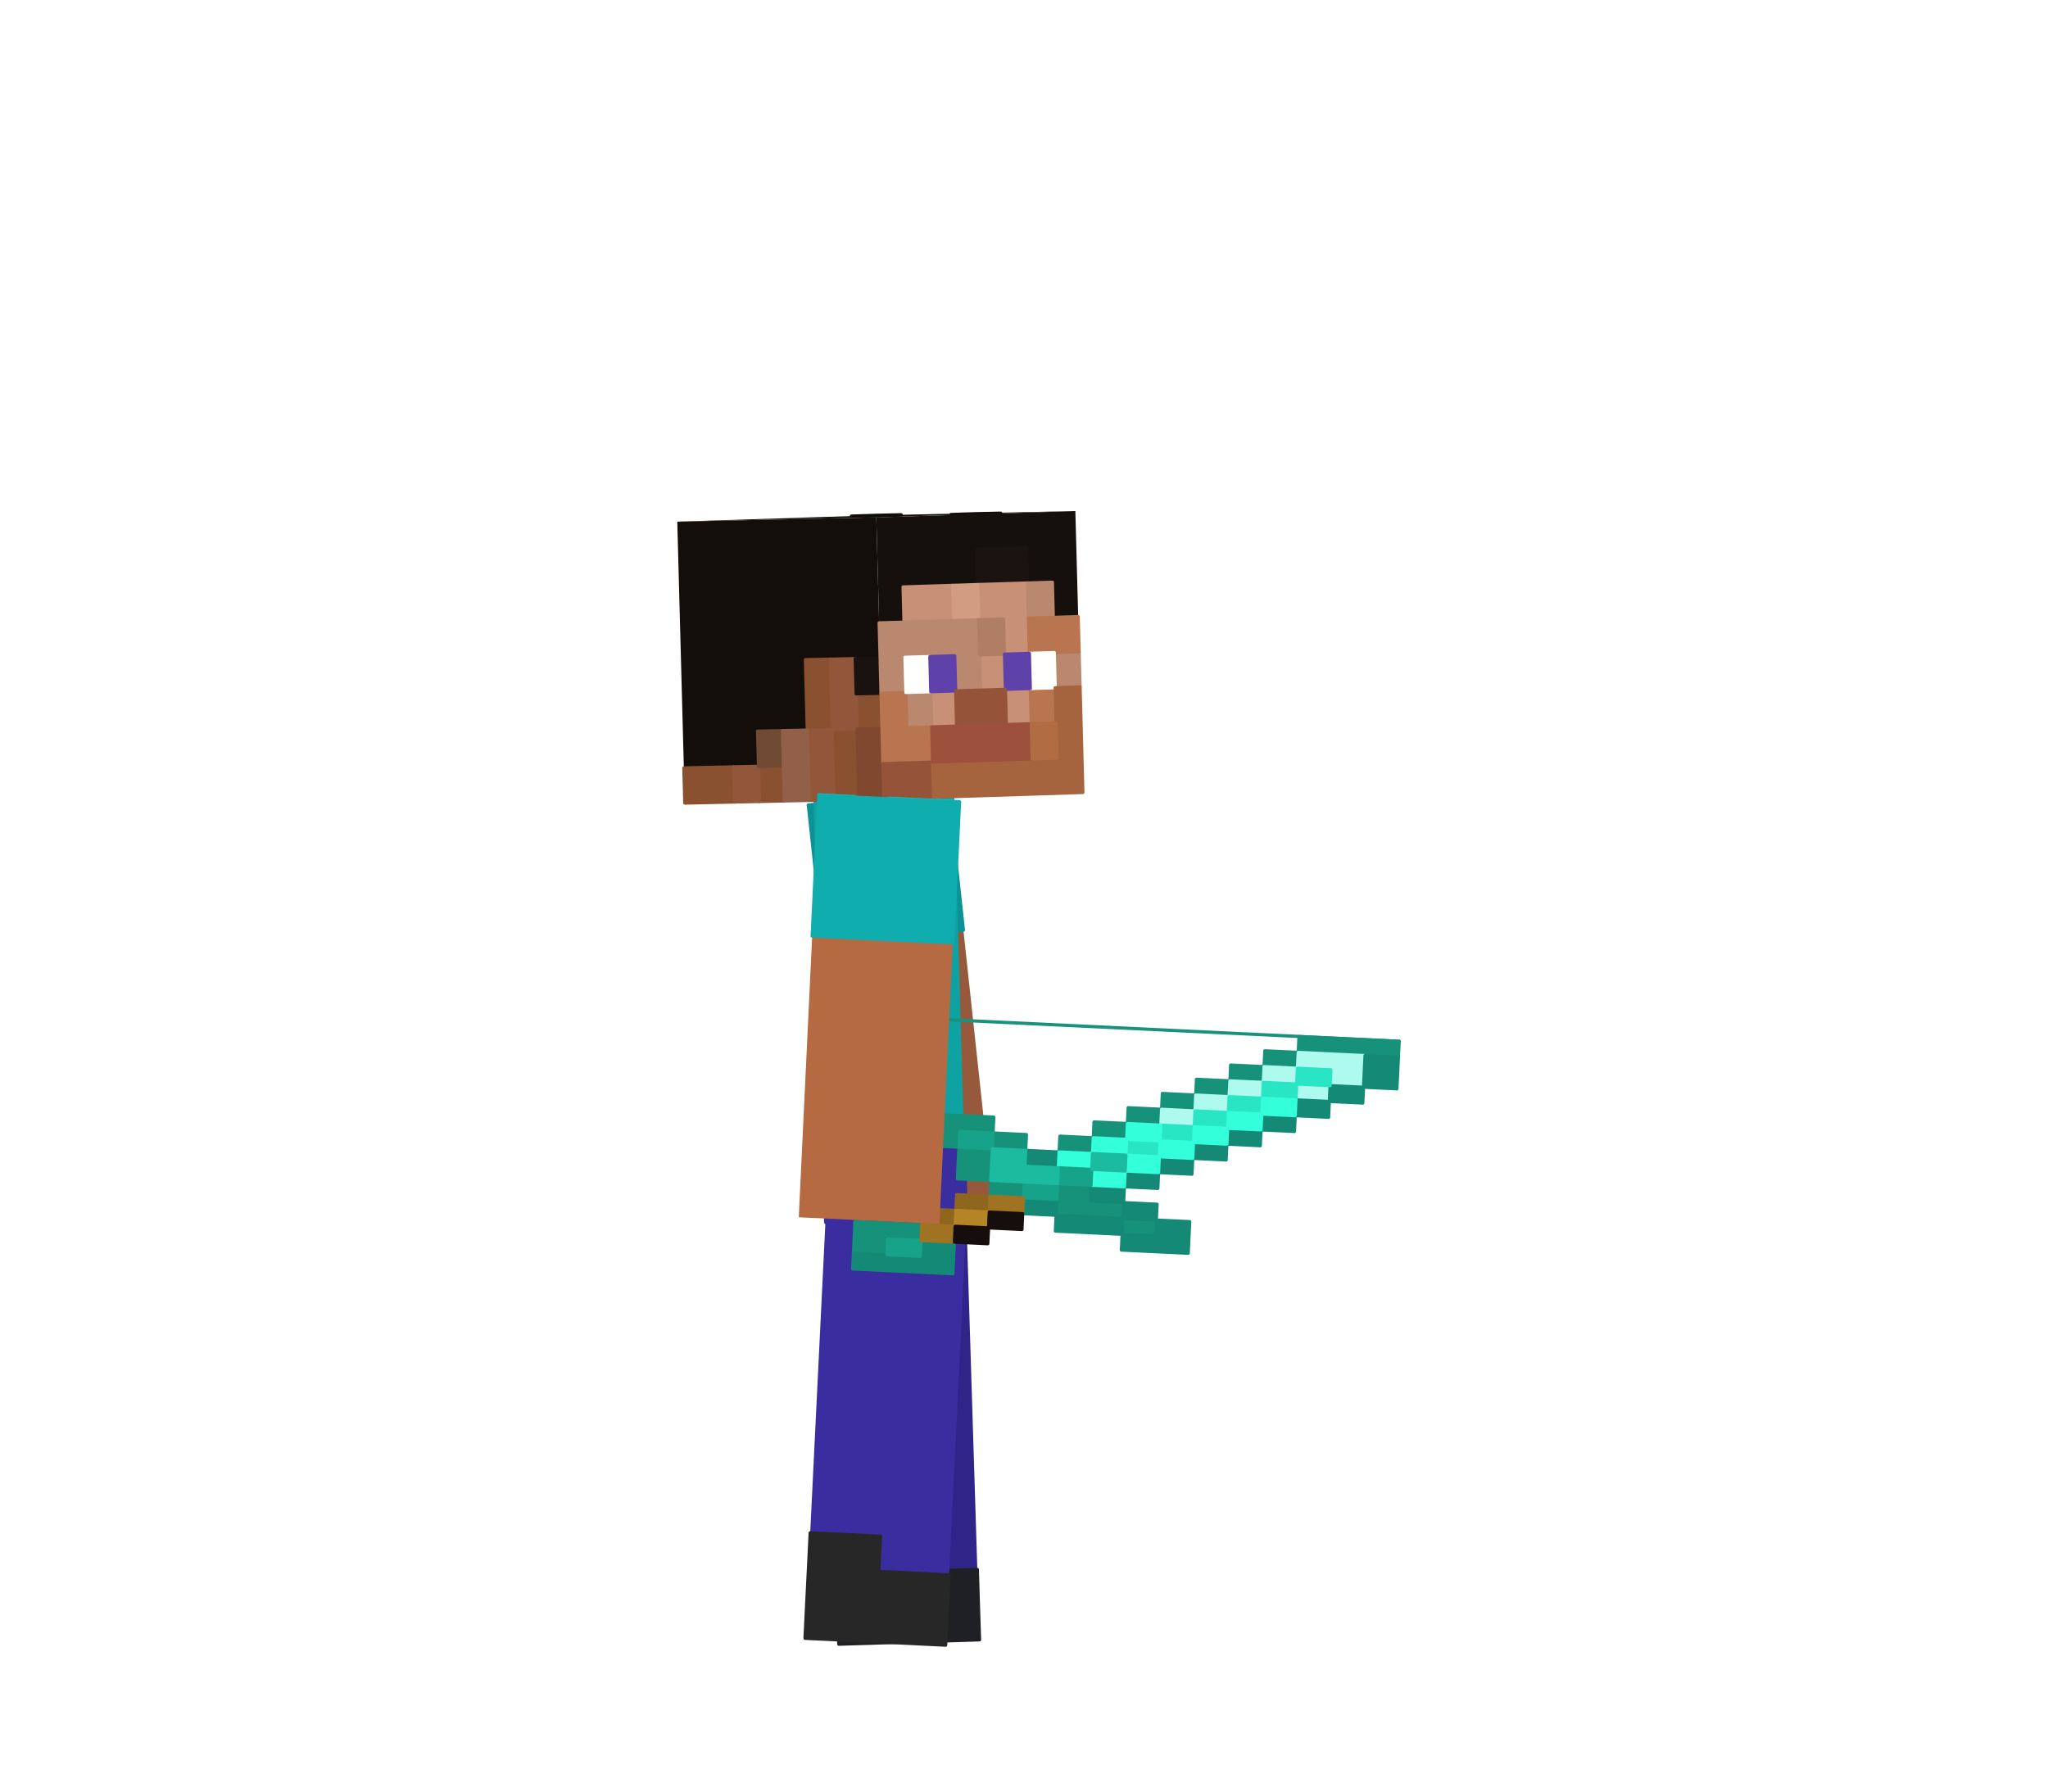
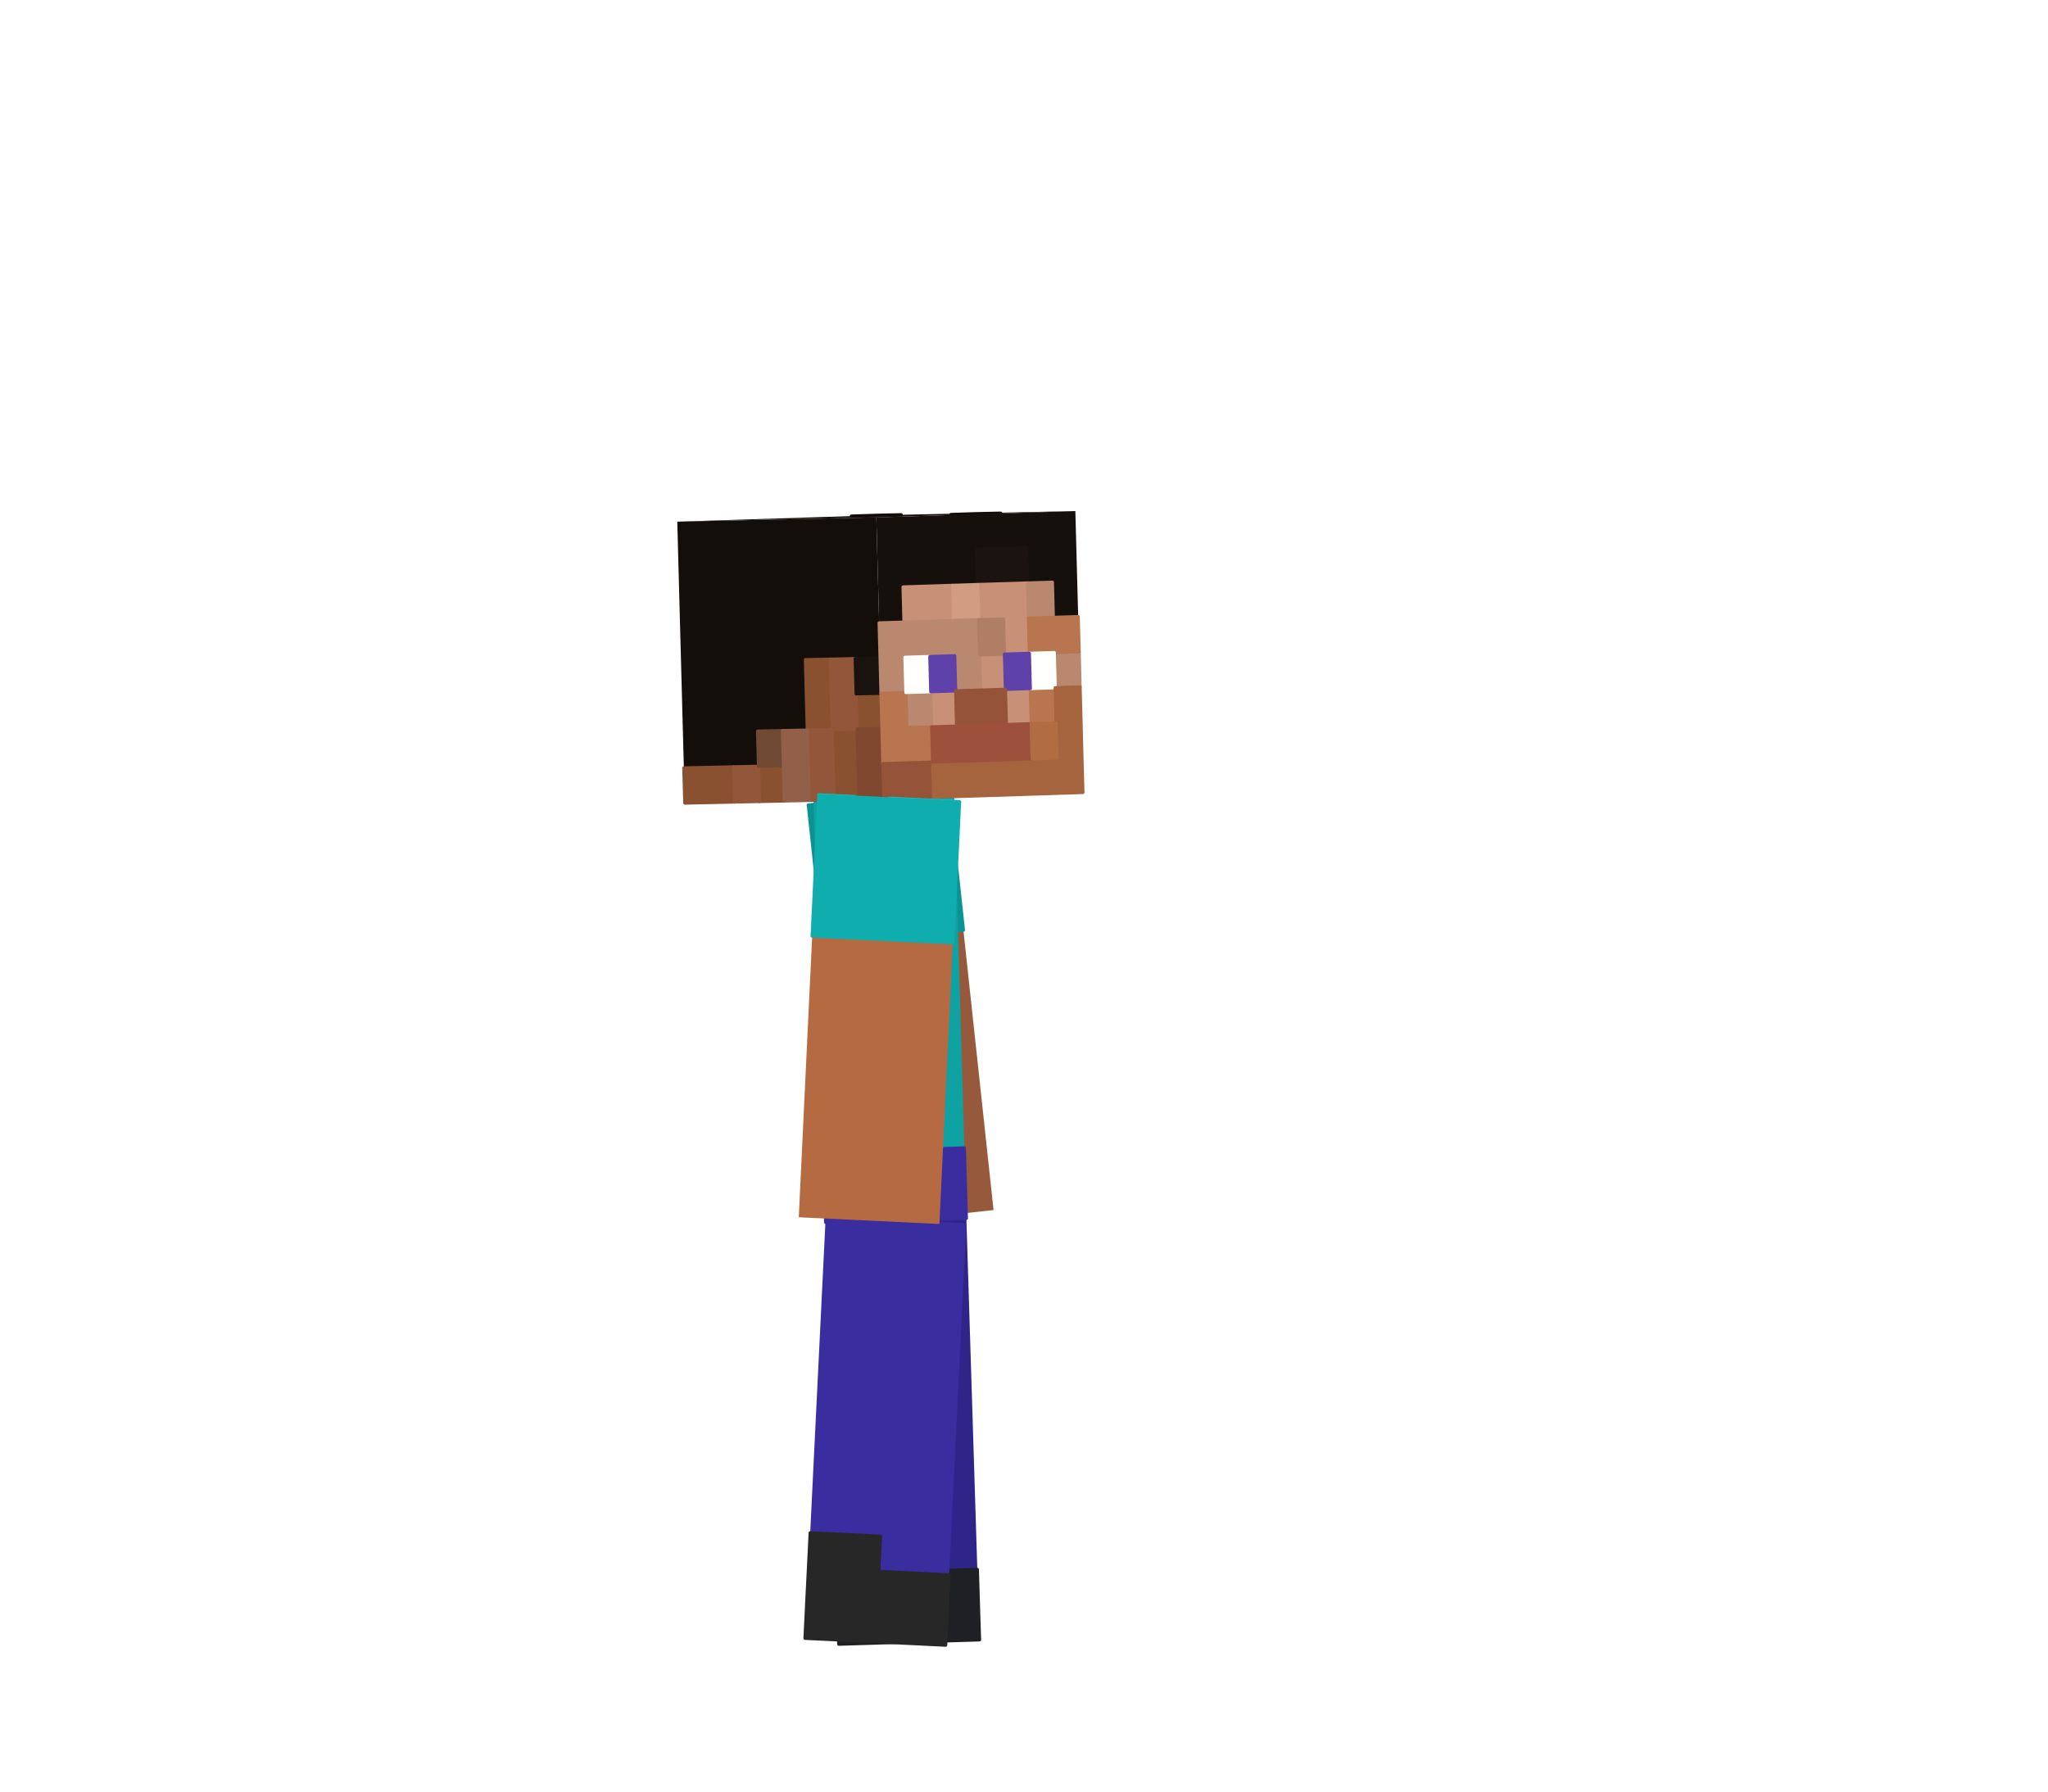
<svg xmlns="http://www.w3.org/2000/svg" viewBox="0 0 384 336" width="384" height="336" role="img" aria-labelledby="swing-7-title">
  <g id="steve">
    <g id="arm-left" aria-label="Left arm">
      <g class="face" data-face="top">
        <path fill="#0db7bb" d="M151.56 151.02L151.56 150.98L177.81 148.15L177.81 148.19Z" />
        <path fill="#0da3a6" stroke="#0da3a6" stroke-width=".6" stroke-linejoin="round" d="M151.56 151.02L151.56 151.01L158.12 150.31L158.12 150.32ZM151.56 150.99L151.56 150.98L158.12 150.28L158.12 150.29ZM164.68 149.61L164.68 149.6L171.25 148.89L171.25 148.9ZM171.25 148.9L171.25 148.89L177.81 148.18L177.81 148.19ZM171.25 148.87L171.25 148.86L177.81 148.15L177.81 148.16Z" />
      </g>
      <g class="face" data-face="nx">
        <path fill="#97593b" d="M151.56 151.02L177.81 148.19L186.29 226.94L160.05 229.77Z" />
        <path fill="#0b9295" stroke="#0b9295" stroke-width=".6" stroke-linejoin="round" d="M151.56 151.02L177.81 148.19L178.51 154.76L152.27 157.59ZM152.27 157.59L178.51 154.76L179.22 161.32L152.97 164.15ZM152.97 164.15L179.22 161.32L179.93 167.88L153.68 170.71ZM153.68 170.71L179.93 167.88L180.64 174.44L154.39 177.27Z" />
      </g>
    </g>
    <g id="leg-left" aria-label="Left leg">
      <g class="face" data-face="nx">
        <path fill="#2f2589" d="M154.81 229.2L181.19 228.38L183.66 307.54L157.27 308.36Z" />
        <path fill="#1f2023" stroke="#1f2023" stroke-width=".6" stroke-linejoin="round" d="M156.65 288.57L169.85 288.16L170.05 294.75L156.86 295.16ZM156.86 295.16L183.25 294.34L183.45 300.94L157.06 301.76ZM157.06 301.76L183.45 300.94L183.66 307.54L157.27 308.36Z" />
      </g>
    </g>
    <g id="torso" aria-label="Torso">
      <g class="face" data-face="top">
        <path fill="#9e5833" d="M152.52 150.08L152.52 149.92L178.91 149.16L178.91 149.32Z" />
        <path fill="#11dddd" stroke="#11dddd" stroke-width=".6" stroke-linejoin="round" d="M152.52 150.08L152.52 150.06L159.12 149.87L159.12 149.89ZM152.52 149.94L152.52 149.92L159.12 149.73L159.12 149.75ZM159.12 149.89L159.12 149.87L165.72 149.68L165.72 149.7ZM159.12 149.75L159.12 149.73L165.72 149.54L165.72 149.56ZM165.72 149.7L165.72 149.68L172.31 149.49L172.31 149.51ZM165.72 149.56L165.72 149.54L172.31 149.35L172.31 149.37ZM172.31 149.51L172.31 149.49L178.91 149.3L178.91 149.32ZM172.31 149.37L172.31 149.35L178.91 149.16L178.91 149.18Z" />
      </g>
      <g class="face" data-face="nx">
        <path fill="#0ea2a2" d="M152.52 150.08L178.91 149.32L181.19 228.49L154.81 229.25Z" />
        <path fill="#3a2d9f" stroke="#3a2d9f" stroke-width=".6" stroke-linejoin="round" d="M154.43 216.05L180.81 215.29L181 221.89L154.62 222.65ZM154.62 222.65L181 221.89L181.19 228.49L154.81 229.25Z" />
      </g>
    </g>
    <g id="head" aria-label="Head">
      <g class="face" data-face="top">
        <path fill="#160f0d" d="M126.99 97.83L164.31 96.64L201.63 95.84L164.31 97.03Z" />
        <path fill="#120d0a" stroke="#120d0a" stroke-width=".6" stroke-linejoin="round" d="M159.64 96.79L164.31 96.64L168.97 96.54L164.31 96.69ZM178.31 96.49L182.97 96.34L187.64 96.24L182.97 96.39Z" />
      </g>
      <g class="face" data-face="nx">
        <path fill="#140e0b" d="M126.99 97.83L164.31 97.03L165.72 149.81L128.4 150.61Z" />
        <path fill="#8a5130" stroke="#8a5130" stroke-width=".6" stroke-linejoin="round" d="M151.02 123.72L155.68 123.62L155.86 130.22L151.19 130.32ZM151.19 130.32L155.86 130.22L156.04 136.82L151.37 136.92ZM160.53 130.12L165.19 130.02L165.37 136.62L160.7 136.72ZM156.04 136.82L160.7 136.72L160.88 143.32L156.21 143.42ZM128.22 144.02L137.55 143.82L137.73 150.41L128.4 150.61ZM142.22 143.72L146.88 143.62L147.06 150.21L142.39 150.31ZM156.21 143.42L160.88 143.32L161.05 149.91L156.39 150.01Z" />
        <path fill="#92573a" stroke="#92573a" stroke-width=".6" stroke-linejoin="round" d="M155.68 123.62L160.35 123.52L160.53 130.12L155.86 130.22ZM155.86 130.22L160.53 130.12L160.7 136.72L156.04 136.82ZM151.37 136.92L156.04 136.82L156.21 143.42L151.55 143.52ZM137.55 143.82L142.22 143.72L142.39 150.31L137.73 150.41ZM151.55 143.52L156.21 143.42L156.39 150.01L151.72 150.11Z" />
        <path fill="#19120e" stroke="#19120e" stroke-width=".6" stroke-linejoin="round" d="M160.35 123.52L165.02 123.42L165.19 130.02L160.53 130.12Z" />
        <path fill="#714a34" stroke="#714a34" stroke-width=".6" stroke-linejoin="round" d="M142.04 137.12L146.71 137.02L146.88 143.62L142.22 143.72Z" />
        <path fill="#926048" stroke="#926048" stroke-width=".6" stroke-linejoin="round" d="M146.71 137.02L151.37 136.92L151.55 143.52L146.88 143.62ZM146.88 143.62L151.55 143.52L151.72 150.11L147.06 150.21Z" />
        <path fill="#80492f" stroke="#80492f" stroke-width=".6" stroke-linejoin="round" d="M160.7 136.72L165.37 136.62L165.54 143.22L160.88 143.32ZM160.88 143.32L165.54 143.22L165.72 149.81L161.05 149.91Z" />
      </g>
      <g class="face" data-face="front">
        <path fill="#16100d" d="M164.31 97.03L201.63 95.84L203.04 148.62L165.72 149.81Z" />
        <path fill="#1a130f" stroke="#1a130f" stroke-width=".6" stroke-linejoin="round" d="M183.15 103.03L192.48 102.74L192.65 109.34L183.32 109.63Z" />
        <path fill="#c89177" stroke="#c89177" stroke-width=".6" stroke-linejoin="round" d="M169.33 110.08L178.66 109.78L178.83 116.38L169.5 116.68ZM183.32 109.63L192.65 109.34L192.83 115.93L183.5 116.23ZM188.16 116.08L192.83 115.93L193.01 122.53L188.34 122.68ZM183.68 122.83L188.34 122.68L188.52 129.28L183.85 129.43ZM174.52 129.72L179.19 129.57L179.36 136.17L174.7 136.32ZM188.52 129.28L193.18 129.13L193.36 135.73L188.69 135.87Z" />
        <path fill="#d29c83" stroke="#d29c83" stroke-width=".6" stroke-linejoin="round" d="M178.66 109.78L183.32 109.63L183.5 116.23L178.83 116.38Z" />
        <path fill="#b9886e" stroke="#b9886e" stroke-width=".6" stroke-linejoin="round" d="M192.65 109.34L197.32 109.19L197.49 115.78L192.83 115.93ZM164.84 116.82L183.5 116.23L183.68 122.83L165.02 123.42ZM165.02 123.42L169.68 123.27L169.86 129.87L165.19 130.02ZM179.01 122.98L183.68 122.83L183.85 129.43L179.19 129.57ZM197.67 122.38L202.34 122.23L202.51 128.83L197.85 128.98ZM169.86 129.87L174.52 129.72L174.7 136.32L170.03 136.47Z" />
        <path fill="#af7e64" stroke="#af7e64" stroke-width=".6" stroke-linejoin="round" d="M183.5 116.23L188.16 116.08L188.34 122.68L183.68 122.83Z" />
        <path fill="#b8754f" stroke="#b8754f" stroke-width=".6" stroke-linejoin="round" d="M192.83 115.93L202.16 115.64L202.34 122.23L193.01 122.53ZM165.19 130.02L169.86 129.87L170.03 136.47L165.37 136.62ZM193.18 129.13L197.85 128.98L198.02 135.58L193.36 135.73ZM165.37 136.62L174.7 136.32L174.87 142.92L165.54 143.22Z" />
        <path fill="#fffffe" stroke="#fffffe" stroke-width=".6" stroke-linejoin="round" d="M169.68 123.27L174.35 123.13L174.52 129.72L169.86 129.87ZM193.01 122.53L197.67 122.38L197.85 128.98L193.18 129.13Z" />
        <path fill="#5f41aa" stroke="#5f41aa" stroke-width=".6" stroke-linejoin="round" d="M174.35 123.13L179.01 122.98L179.19 129.57L174.52 129.72ZM188.34 122.68L193.01 122.53L193.18 129.13L188.52 129.28Z" />
        <path fill="#95533a" stroke="#95533a" stroke-width=".6" stroke-linejoin="round" d="M179.19 129.57L188.52 129.28L188.69 135.87L179.36 136.17ZM165.54 143.22L174.87 142.92L175.05 149.52L165.72 149.81Z" />
        <path fill="#a5643e" stroke="#a5643e" stroke-width=".6" stroke-linejoin="round" d="M197.85 128.98L202.51 128.83L202.69 135.43L198.02 135.58ZM198.02 135.58L202.69 135.43L202.86 142.03L198.2 142.17ZM174.87 142.92L202.86 142.03L203.04 148.62L175.05 149.52Z" />
        <path fill="#9d503c" stroke="#9d503c" stroke-width=".6" stroke-linejoin="round" d="M174.7 136.32L193.36 135.73L193.53 142.32L174.87 142.92Z" />
        <path fill="#b16d41" stroke="#b16d41" stroke-width=".6" stroke-linejoin="round" d="M193.36 135.73L198.02 135.58L198.2 142.17L193.53 142.32Z" />
      </g>
    </g>
    <g id="leg-right" aria-label="Right leg">
      <g class="face" data-face="nx">
        <path fill="#3a2d9f" d="M154.82 228.14L181.18 229.43L177.31 308.54L150.94 307.25Z" />
        <path fill="#272727" stroke="#272727" stroke-width=".6" stroke-linejoin="round" d="M151.91 287.47L165.09 288.11L164.77 294.71L151.59 294.06ZM151.59 294.06L177.96 295.35L177.63 301.94L151.26 300.65ZM151.26 300.65L177.63 301.94L177.31 308.54L150.94 307.25Z" />
      </g>
    </g>
-     <g id="held-sword" aria-label="Diamond sword">
-       <g class="face" data-face="top">
-         <path fill="#18927b" stroke="#18927b" stroke-width=".6" stroke-linejoin="round" d="M162.14 190.5L162.14 190.49L262.35 195.28L262.35 195.28Z" />
-       </g>
-       <g class="face" data-face="nx">
-         <path fill="#16917a" stroke="#16917a" stroke-width=".6" stroke-linejoin="round" d="M243.56 194.4L262.35 195.3L262.2 198.27L243.42 197.37ZM237.15 197.07L243.42 197.37L243.27 200.34L237.01 200.04ZM230.75 199.74L237.01 200.04L236.87 203L230.61 202.71ZM224.34 202.41L230.61 202.71L230.46 205.67L224.2 205.37ZM217.94 205.07L224.2 205.37L224.06 208.34L217.8 208.04ZM211.53 207.74L217.8 208.04L217.66 211.01L211.39 210.71ZM173.82 208.92L186.34 209.51L186.2 212.48L173.67 211.88ZM205.13 210.41L211.39 210.71L211.25 213.68L204.99 213.38ZM173.67 211.88L179.94 212.18L179.8 215.15L173.53 214.85ZM186.2 212.48L192.46 212.78L192.32 215.75L186.06 215.45ZM198.73 213.08L204.99 213.38L204.85 216.34L198.58 216.04ZM179.8 215.15L186.06 215.45L185.92 218.41L179.65 218.11ZM179.65 218.11L185.92 218.41L185.77 221.38L179.51 221.08ZM185.77 221.38L192.04 221.68L191.9 224.64L185.63 224.35ZM198.3 221.98L204.56 222.28L204.42 225.24L198.16 224.94ZM198.16 224.94L210.68 225.54L210.54 228.51L198.02 227.91ZM210.54 228.51L216.81 228.81L216.66 231.77L210.4 231.48ZM160.3 229.08L172.82 229.68L172.68 232.65L160.16 232.05ZM160.16 232.05L166.42 232.35L166.28 235.32L160.02 235.02Z" />
-         <path fill="#aefaef" stroke="#aefaef" stroke-width=".6" stroke-linejoin="round" d="M243.42 197.37L255.94 197.97L255.8 200.94L243.27 200.34ZM237.01 200.04L243.27 200.34L243.13 203.3L236.87 203ZM249.54 200.64L255.8 200.94L255.66 203.9L249.39 203.6ZM230.61 202.71L236.87 203L236.73 205.97L230.46 205.67ZM243.13 203.3L249.39 203.6L249.25 206.57L242.99 206.27ZM224.2 205.37L230.46 205.67L230.32 208.64L224.06 208.34ZM217.8 208.04L224.06 208.34L223.92 211.31L217.66 211.01Z" />
-         <path fill="#148a76" stroke="#148a76" stroke-width=".6" stroke-linejoin="round" d="M255.94 197.97L262.2 198.27L262.06 201.23L255.8 200.94ZM255.8 200.94L262.06 201.23L261.92 204.2L255.66 203.9ZM249.39 203.6L255.66 203.9L255.52 206.87L249.25 206.57ZM242.99 206.27L249.25 206.57L249.11 209.54L242.85 209.24ZM236.59 208.94L242.85 209.24L242.71 212.2L236.44 211.9ZM230.18 211.61L236.44 211.9L236.3 214.87L230.04 214.57ZM223.78 214.27L230.04 214.57L229.9 217.54L223.64 217.24ZM192.32 215.75L198.58 216.04L198.44 219.01L192.18 218.71ZM217.37 216.94L223.64 217.24L223.49 220.21L217.23 219.91ZM210.97 219.61L217.23 219.91L217.09 222.87L210.83 222.58ZM204.56 222.28L210.83 222.58L210.68 225.54L204.42 225.24ZM191.9 224.64L198.16 224.94L198.02 227.91L191.75 227.61ZM210.68 225.54L216.95 225.84L216.81 228.81L210.54 228.51ZM198.02 227.91L210.54 228.51L210.4 231.48L197.88 230.88ZM216.81 228.81L223.07 229.11L222.93 232.07L216.66 231.77ZM210.4 231.48L222.93 232.07L222.79 235.04L210.26 234.44ZM172.68 232.65L178.95 232.95L178.8 235.91L172.54 235.61ZM160.02 235.02L178.8 235.91L178.66 238.88L159.87 237.98Z" />
-         <path fill="#28e5c4" stroke="#28e5c4" stroke-width=".6" stroke-linejoin="round" d="M243.27 200.34L249.54 200.64L249.39 203.6L243.13 203.3ZM236.87 203L243.13 203.3L242.99 206.27L236.73 205.97ZM230.46 205.67L236.73 205.97L236.59 208.94L230.32 208.64ZM224.06 208.34L230.32 208.64L230.18 211.61L223.92 211.31ZM217.66 211.01L223.92 211.31L223.78 214.27L217.51 213.97ZM211.25 213.68L217.51 213.97L217.37 216.94L211.11 216.64Z" />
-         <path fill="#33ffdb" stroke="#33ffdb" stroke-width=".6" stroke-linejoin="round" d="M236.73 205.97L242.99 206.27L242.85 209.24L236.59 208.94ZM230.32 208.64L236.59 208.94L236.44 211.9L230.18 211.61ZM211.39 210.71L217.66 211.01L217.51 213.97L211.25 213.68ZM223.92 211.31L230.18 211.61L230.04 214.57L223.78 214.27ZM204.99 213.38L211.25 213.68L211.11 216.64L204.85 216.34ZM217.51 213.97L223.78 214.27L223.64 217.24L217.37 216.94ZM198.58 216.04L204.85 216.34L204.7 219.31L198.44 219.01ZM211.11 216.64L217.37 216.94L217.23 219.91L210.97 219.61ZM204.7 219.31L210.97 219.61L210.83 222.58L204.56 222.28Z" />
-         <path fill="#17a28a" stroke="#17a28a" stroke-width=".6" stroke-linejoin="round" d="M179.94 212.18L186.2 212.48L186.06 215.45L179.8 215.15ZM198.44 219.01L204.7 219.31L204.56 222.28L198.3 221.98ZM192.04 221.68L198.3 221.98L198.16 224.94L191.9 224.64ZM166.42 232.35L172.68 232.65L172.54 235.61L166.28 235.32Z" />
-         <path fill="#1bbb9f" stroke="#1bbb9f" stroke-width=".6" stroke-linejoin="round" d="M186.06 215.45L192.32 215.75L192.18 218.71L185.92 218.41ZM204.85 216.34L211.11 216.64L210.97 219.61L204.7 219.31ZM185.92 218.41L198.44 219.01L198.3 221.98L185.77 221.38Z" />
-         <path fill="#8e661e" stroke="#8e661e" stroke-width=".6" stroke-linejoin="round" d="M179.37 224.05L185.63 224.35L185.49 227.31L179.23 227.01ZM172.97 226.71L179.23 227.01L179.09 229.98L172.82 229.68Z" />
-         <path fill="#9f7322" stroke="#9f7322" stroke-width=".6" stroke-linejoin="round" d="M185.63 224.35L191.9 224.64L191.75 227.61L185.49 227.31ZM172.82 229.68L179.09 229.98L178.95 232.95L172.68 232.65Z" />
-         <path fill="#b58425" stroke="#b58425" stroke-width=".6" stroke-linejoin="round" d="M179.23 227.01L185.49 227.31L185.35 230.28L179.09 229.98Z" />
-         <path fill="#150e0c" stroke="#150e0c" stroke-width=".6" stroke-linejoin="round" d="M185.49 227.31L191.75 227.61L191.61 230.58L185.35 230.28ZM179.09 229.98L185.35 230.28L185.21 233.25L178.95 232.95Z" />
-       </g>
-     </g>
    <g id="arm-right" aria-label="Right arm">
      <g class="face" data-face="top">
        <path fill="#14dedd" d="M153.54 149.18L153.54 149.08L179.91 150.34L179.91 150.44Z" />
        <path fill="#13c5c5" stroke="#13c5c5" stroke-width=".6" stroke-linejoin="round" d="M153.54 149.18L153.54 149.15L160.14 149.47L160.14 149.49ZM153.54 149.1L153.54 149.08L160.13 149.39L160.13 149.42ZM166.73 149.73L166.73 149.71L173.32 150.02L173.32 150.05ZM173.32 150.12L173.32 150.1L179.91 150.41L179.91 150.44ZM173.32 150.05L173.32 150.02L179.91 150.34L179.91 150.36Z" />
      </g>
      <g class="face" data-face="nx">
        <path fill="#b56a42" d="M153.54 149.18L179.91 150.44L176.14 229.55L149.77 228.29Z" />
        <path fill="#0fadad" stroke="#0fadad" stroke-width=".6" stroke-linejoin="round" d="M153.54 149.18L179.91 150.44L179.6 157.03L153.23 155.77ZM153.23 155.77L179.6 157.03L179.28 163.62L152.91 162.36ZM152.91 162.36L179.28 163.62L178.97 170.22L152.6 168.96ZM152.6 168.96L178.97 170.22L178.65 176.81L152.28 175.55Z" />
      </g>
    </g>
  </g>
</svg>
